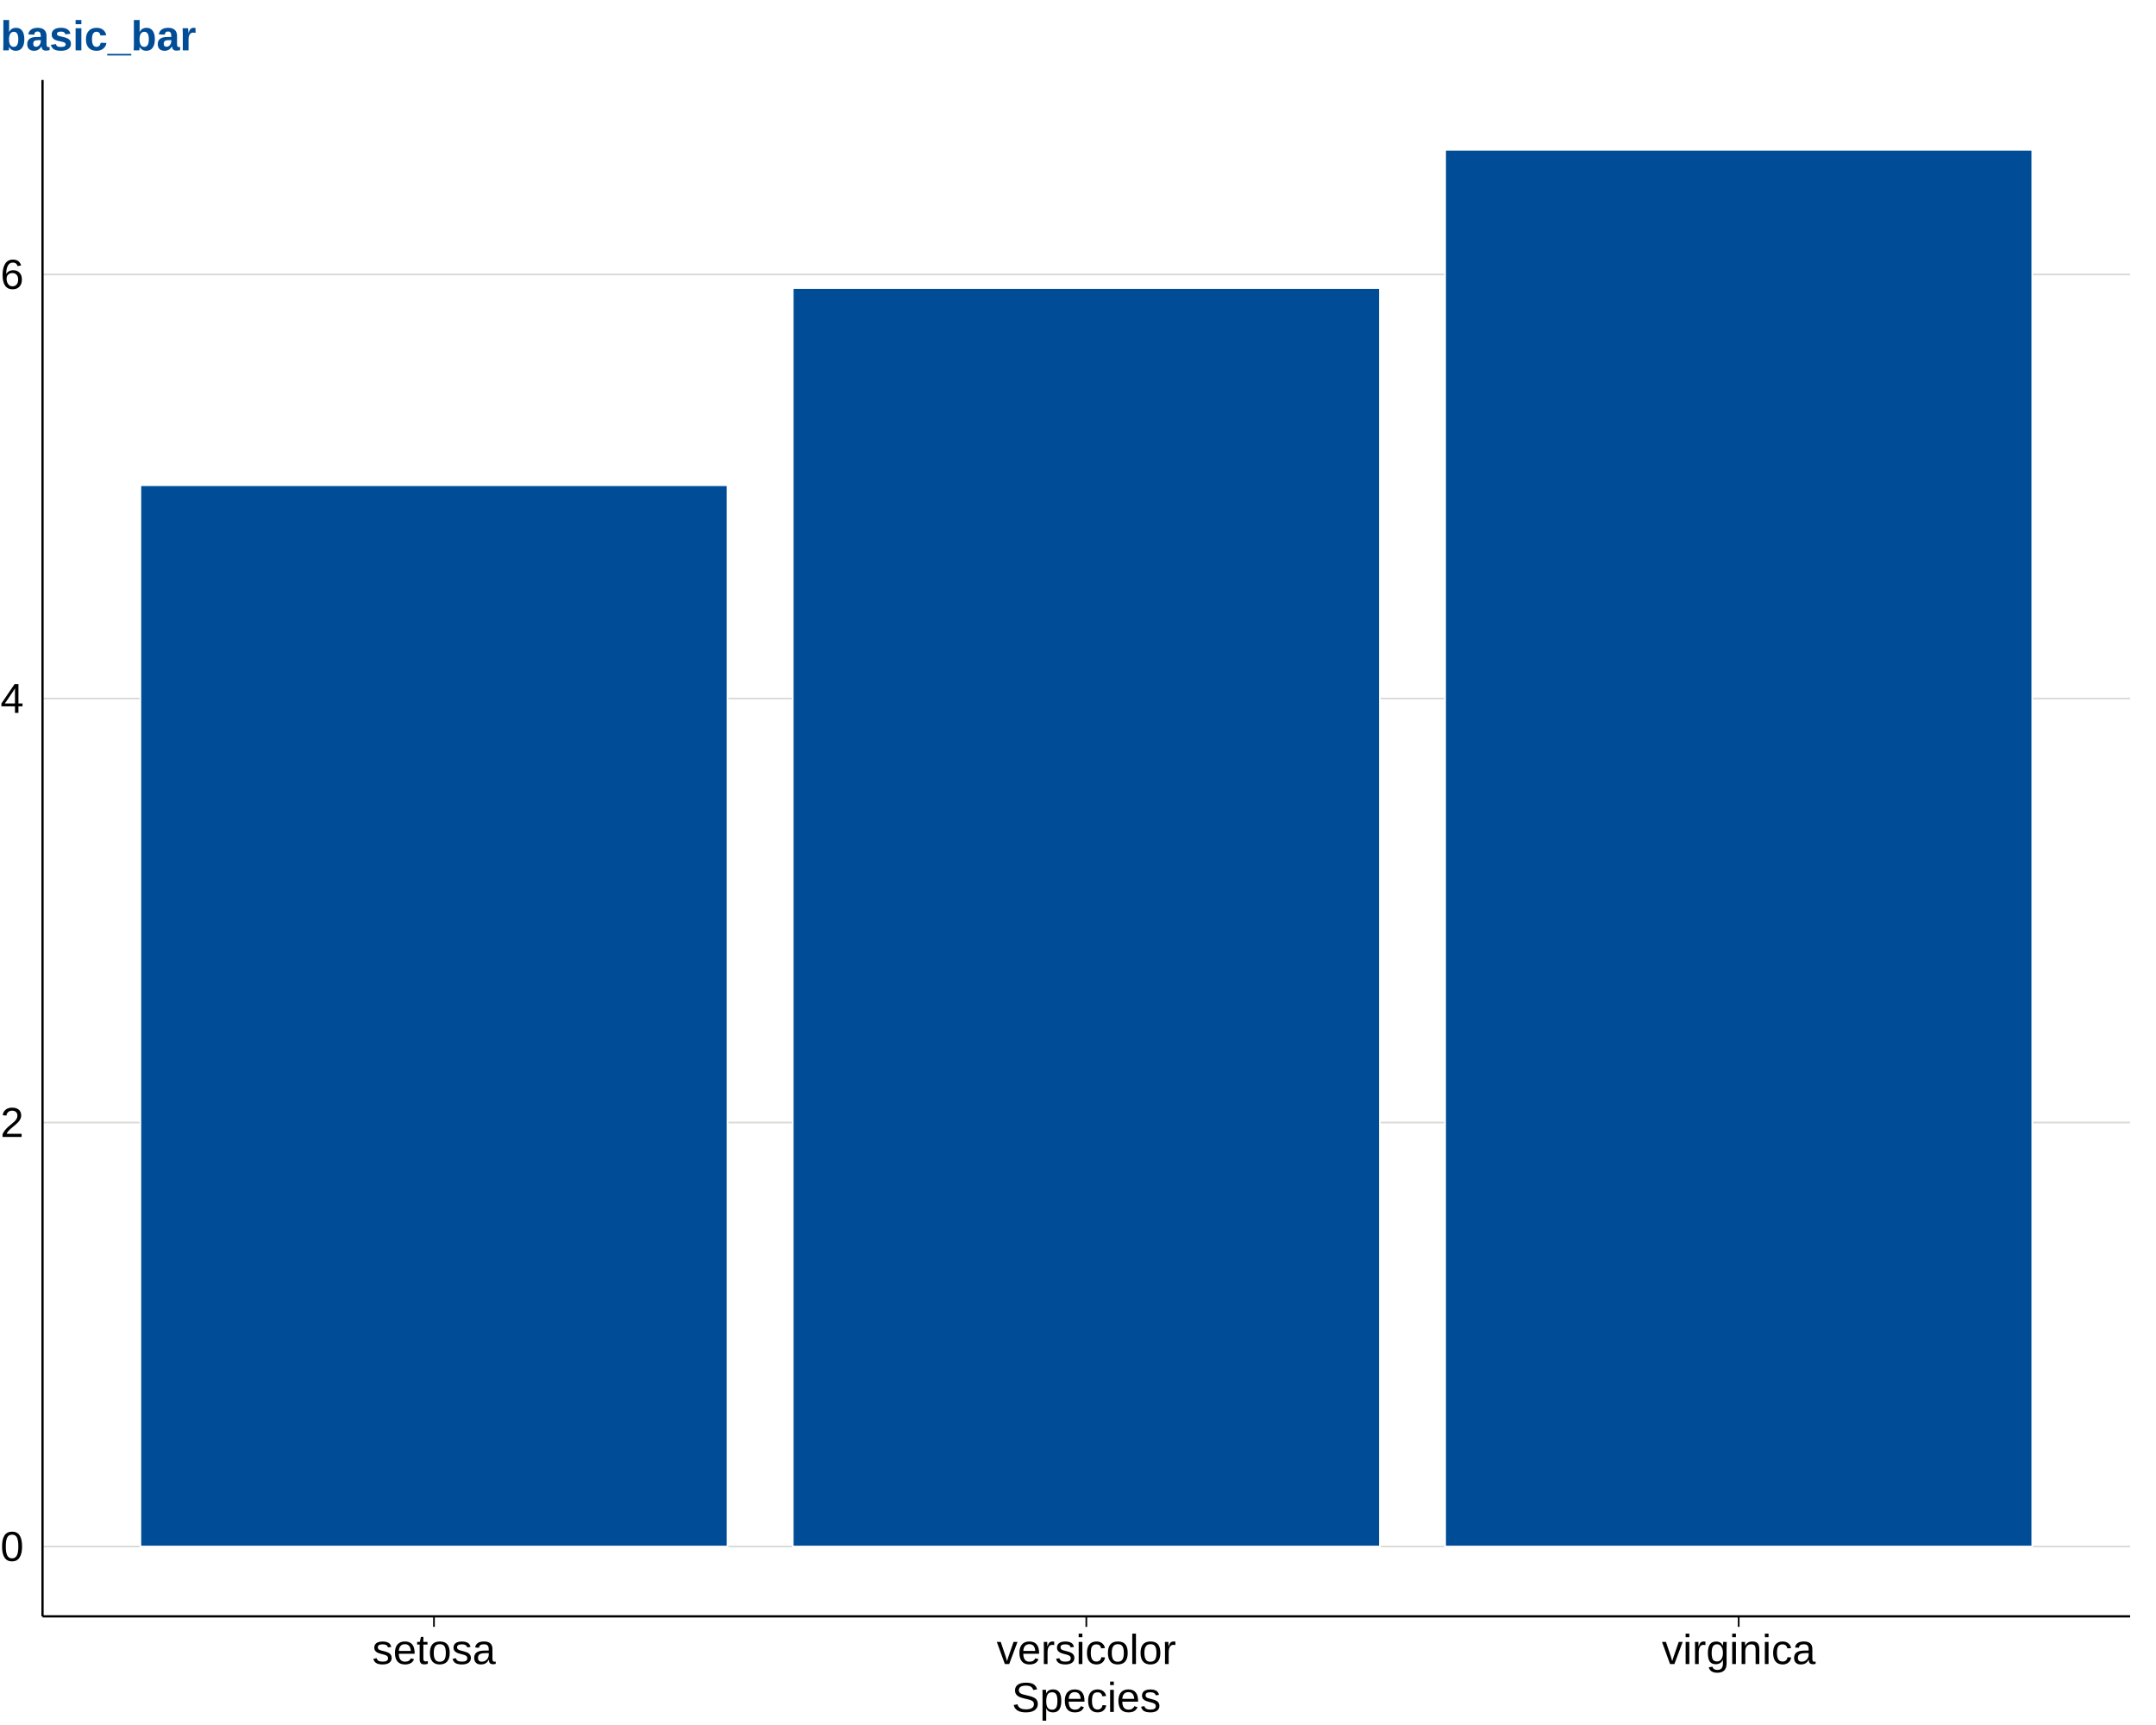
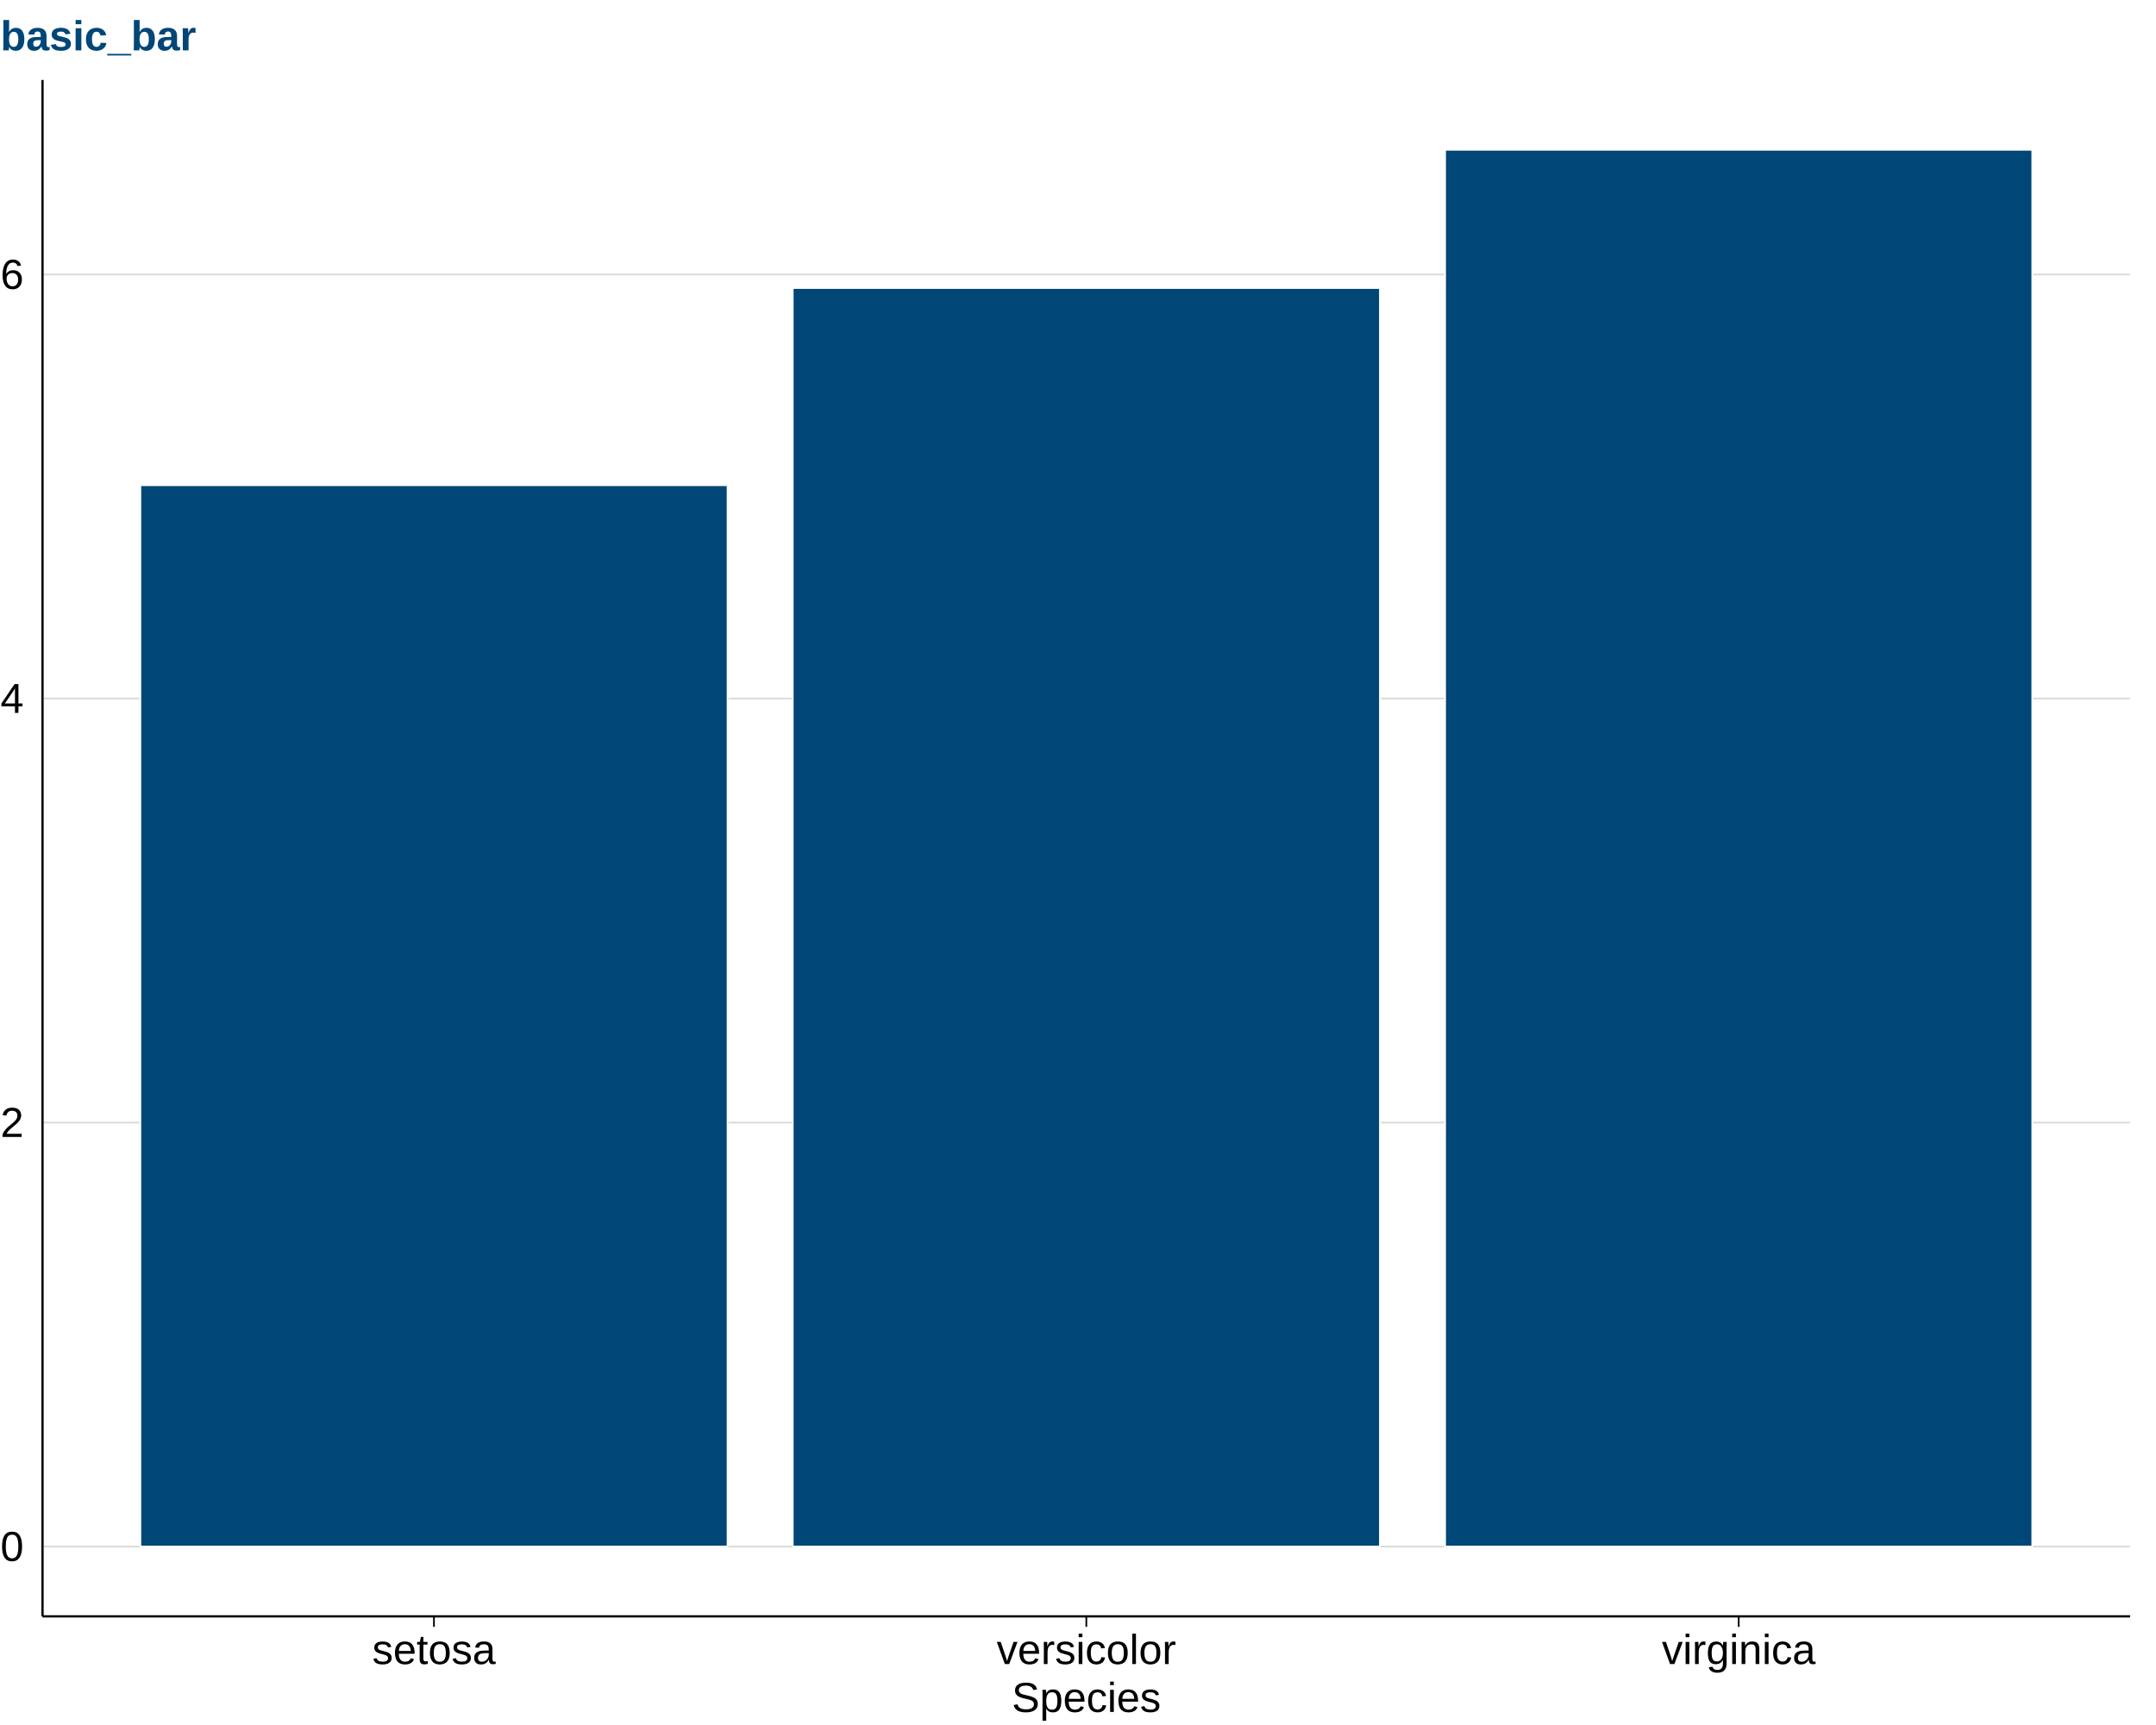
<svg xmlns="http://www.w3.org/2000/svg" viewBox="0 0 720.00 576.00">
  <defs>
    <style type="text/css">
    line, polyline, polygon, path, rect, circle {
      fill: none;
      stroke: #000000;
      stroke-linecap: round;
      stroke-linejoin: round;
      stroke-miterlimit: 10.00;
    }
  </style>
  </defs>
  <rect width="100%" height="100%" style="stroke: none; fill: #FFFFFF;" />
  <rect x="0.00" y="0.00" width="720.00" height="576.00" style="stroke-width: 0.75; stroke: none; fill: #FFFFFF;" />
  <defs>
    <clipPath id="cpMTQuMjB8NzExLjM2fDUzOS43M3wyNi43MQ==">
      <rect x="14.20" y="26.71" width="697.16" height="513.03" />
    </clipPath>
  </defs>
  <rect x="14.20" y="26.71" width="697.16" height="513.03" style="stroke-width: 0.75; stroke: none; fill: #FFFFFF;" clip-path="url(#cpMTQuMjB8NzExLjM2fDUzOS43M3wyNi43MQ==)" />
  <polyline points="14.20,516.41 711.36,516.41 " style="stroke-width: 0.56; stroke: #D9D9D6; stroke-linecap: butt;" clip-path="url(#cpMTQuMjB8NzExLjM2fDUzOS43M3wyNi43MQ==)" />
  <polyline points="14.20,374.83 711.36,374.83 " style="stroke-width: 0.56; stroke: #D9D9D6; stroke-linecap: butt;" clip-path="url(#cpMTQuMjB8NzExLjM2fDUzOS43M3wyNi43MQ==)" />
  <polyline points="14.20,233.24 711.36,233.24 " style="stroke-width: 0.56; stroke: #D9D9D6; stroke-linecap: butt;" clip-path="url(#cpMTQuMjB8NzExLjM2fDUzOS43M3wyNi43MQ==)" />
  <polyline points="14.20,91.65 711.36,91.65 " style="stroke-width: 0.56; stroke: #D9D9D6; stroke-linecap: butt;" clip-path="url(#cpMTQuMjB8NzExLjM2fDUzOS43M3wyNi43MQ==)" />
-   <rect x="46.88" y="162.02" width="196.08" height="354.39" style="stroke-width: 0.56; stroke: #FFFFFF; stroke-linecap: square; stroke-linejoin: miter; fill: #004C97;" clip-path="url(#cpMTQuMjB8NzExLjM2fDUzOS43M3wyNi43MQ==)" />
-   <rect x="264.74" y="96.18" width="196.08" height="420.23" style="stroke-width: 0.56; stroke: #FFFFFF; stroke-linecap: square; stroke-linejoin: miter; fill: #004C97;" clip-path="url(#cpMTQuMjB8NzExLjM2fDUzOS43M3wyNi43MQ==)" />
-   <rect x="482.60" y="50.02" width="196.08" height="466.39" style="stroke-width: 0.56; stroke: #FFFFFF; stroke-linecap: square; stroke-linejoin: miter; fill: #004C97;" clip-path="url(#cpMTQuMjB8NzExLjM2fDUzOS43M3wyNi43MQ==)" />
+   <rect x="46.88" y="162.02" width="196.08" height="354.39" style="stroke-width: 0.56; stroke: #FFFFFF; stroke-linecap: square; stroke-linejoin: miter; fill: #004676;" clip-path="url(#cpMTQuMjB8NzExLjM2fDUzOS43M3wyNi43MQ==)" />
+   <rect x="264.74" y="96.18" width="196.08" height="420.23" style="stroke-width: 0.56; stroke: #FFFFFF; stroke-linecap: square; stroke-linejoin: miter; fill: #004676;" clip-path="url(#cpMTQuMjB8NzExLjM2fDUzOS43M3wyNi43MQ==)" />
+   <rect x="482.60" y="50.02" width="196.08" height="466.39" style="stroke-width: 0.56; stroke: #FFFFFF; stroke-linecap: square; stroke-linejoin: miter; fill: #004676;" clip-path="url(#cpMTQuMjB8NzExLjM2fDUzOS43M3wyNi43MQ==)" />
  <defs>
    <clipPath id="cpMC4wMHw3MjAuMDB8NTc2LjAwfDAuMDA=">
      <rect x="0.00" y="0.00" width="720.00" height="576.00" />
    </clipPath>
  </defs>
  <polyline points="14.20,539.73 14.20,26.71 " style="stroke-width: 0.75; stroke-linecap: butt;" clip-path="url(#cpMC4wMHw3MjAuMDB8NTc2LjAwfDAuMDA=)" />
  <g clip-path="url(#cpMC4wMHw3MjAuMDB8NTc2LjAwfDAuMDA=)">
    <text x="0.14" y="521.23" style="font-size: 14.00px; font-family: Liberation Sans;" textLength="7.78px" lengthAdjust="spacingAndGlyphs">0</text>
  </g>
  <g clip-path="url(#cpMC4wMHw3MjAuMDB8NTc2LjAwfDAuMDA=)">
    <text x="0.14" y="379.64" style="font-size: 14.00px; font-family: Liberation Sans;" textLength="7.78px" lengthAdjust="spacingAndGlyphs">2</text>
  </g>
  <g clip-path="url(#cpMC4wMHw3MjAuMDB8NTc2LjAwfDAuMDA=)">
    <text x="0.14" y="238.05" style="font-size: 14.00px; font-family: Liberation Sans;" textLength="7.78px" lengthAdjust="spacingAndGlyphs">4</text>
  </g>
  <g clip-path="url(#cpMC4wMHw3MjAuMDB8NTc2LjAwfDAuMDA=)">
    <text x="0.14" y="96.46" style="font-size: 14.00px; font-family: Liberation Sans;" textLength="7.78px" lengthAdjust="spacingAndGlyphs">6</text>
  </g>
  <polyline points="14.20,539.73 711.36,539.73 " style="stroke-width: 0.75; stroke-linecap: butt;" clip-path="url(#cpMC4wMHw3MjAuMDB8NTc2LjAwfDAuMDA=)" />
  <polyline points="144.92,543.22 144.92,539.73 " style="stroke-width: 0.56; stroke-linecap: butt;" clip-path="url(#cpMC4wMHw3MjAuMDB8NTc2LjAwfDAuMDA=)" />
  <polyline points="362.78,543.22 362.78,539.73 " style="stroke-width: 0.56; stroke-linecap: butt;" clip-path="url(#cpMC4wMHw3MjAuMDB8NTc2LjAwfDAuMDA=)" />
  <polyline points="580.64,543.22 580.64,539.73 " style="stroke-width: 0.56; stroke-linecap: butt;" clip-path="url(#cpMC4wMHw3MjAuMDB8NTc2LjAwfDAuMDA=)" />
  <g clip-path="url(#cpMC4wMHw3MjAuMDB8NTc2LjAwfDAuMDA=)">
    <text x="124.30" y="555.64" style="font-size: 14.00px; font-family: Liberation Sans;" textLength="41.23px" lengthAdjust="spacingAndGlyphs">setosa</text>
  </g>
  <g clip-path="url(#cpMC4wMHw3MjAuMDB8NTc2LjAwfDAuMDA=)">
    <text x="332.84" y="555.64" style="font-size: 14.00px; font-family: Liberation Sans;" textLength="59.88px" lengthAdjust="spacingAndGlyphs">versicolor</text>
  </g>
  <g clip-path="url(#cpMC4wMHw3MjAuMDB8NTc2LjAwfDAuMDA=)">
    <text x="554.98" y="555.64" style="font-size: 14.00px; font-family: Liberation Sans;" textLength="51.33px" lengthAdjust="spacingAndGlyphs">virginica</text>
  </g>
  <g clip-path="url(#cpMC4wMHw3MjAuMDB8NTc2LjAwfDAuMDA=)">
    <text x="337.88" y="571.65" style="font-size: 14.00px; font-family: Liberation Sans;" textLength="49.80px" lengthAdjust="spacingAndGlyphs">Species</text>
  </g>
  <g clip-path="url(#cpMC4wMHw3MjAuMDB8NTc2LjAwfDAuMDA=)">
-     <text x="0.14" y="16.82" style="font-size: 14.00px; font-weight: bold; fill: #004C97; font-family: Liberation Sans;" textLength="65.34px" lengthAdjust="spacingAndGlyphs">basic_bar</text>
+     <text x="0.14" y="16.82" style="font-size: 14.00px; font-weight: bold; fill: #004676; font-family: Liberation Sans;" textLength="65.34px" lengthAdjust="spacingAndGlyphs">basic_bar</text>
  </g>
</svg>
